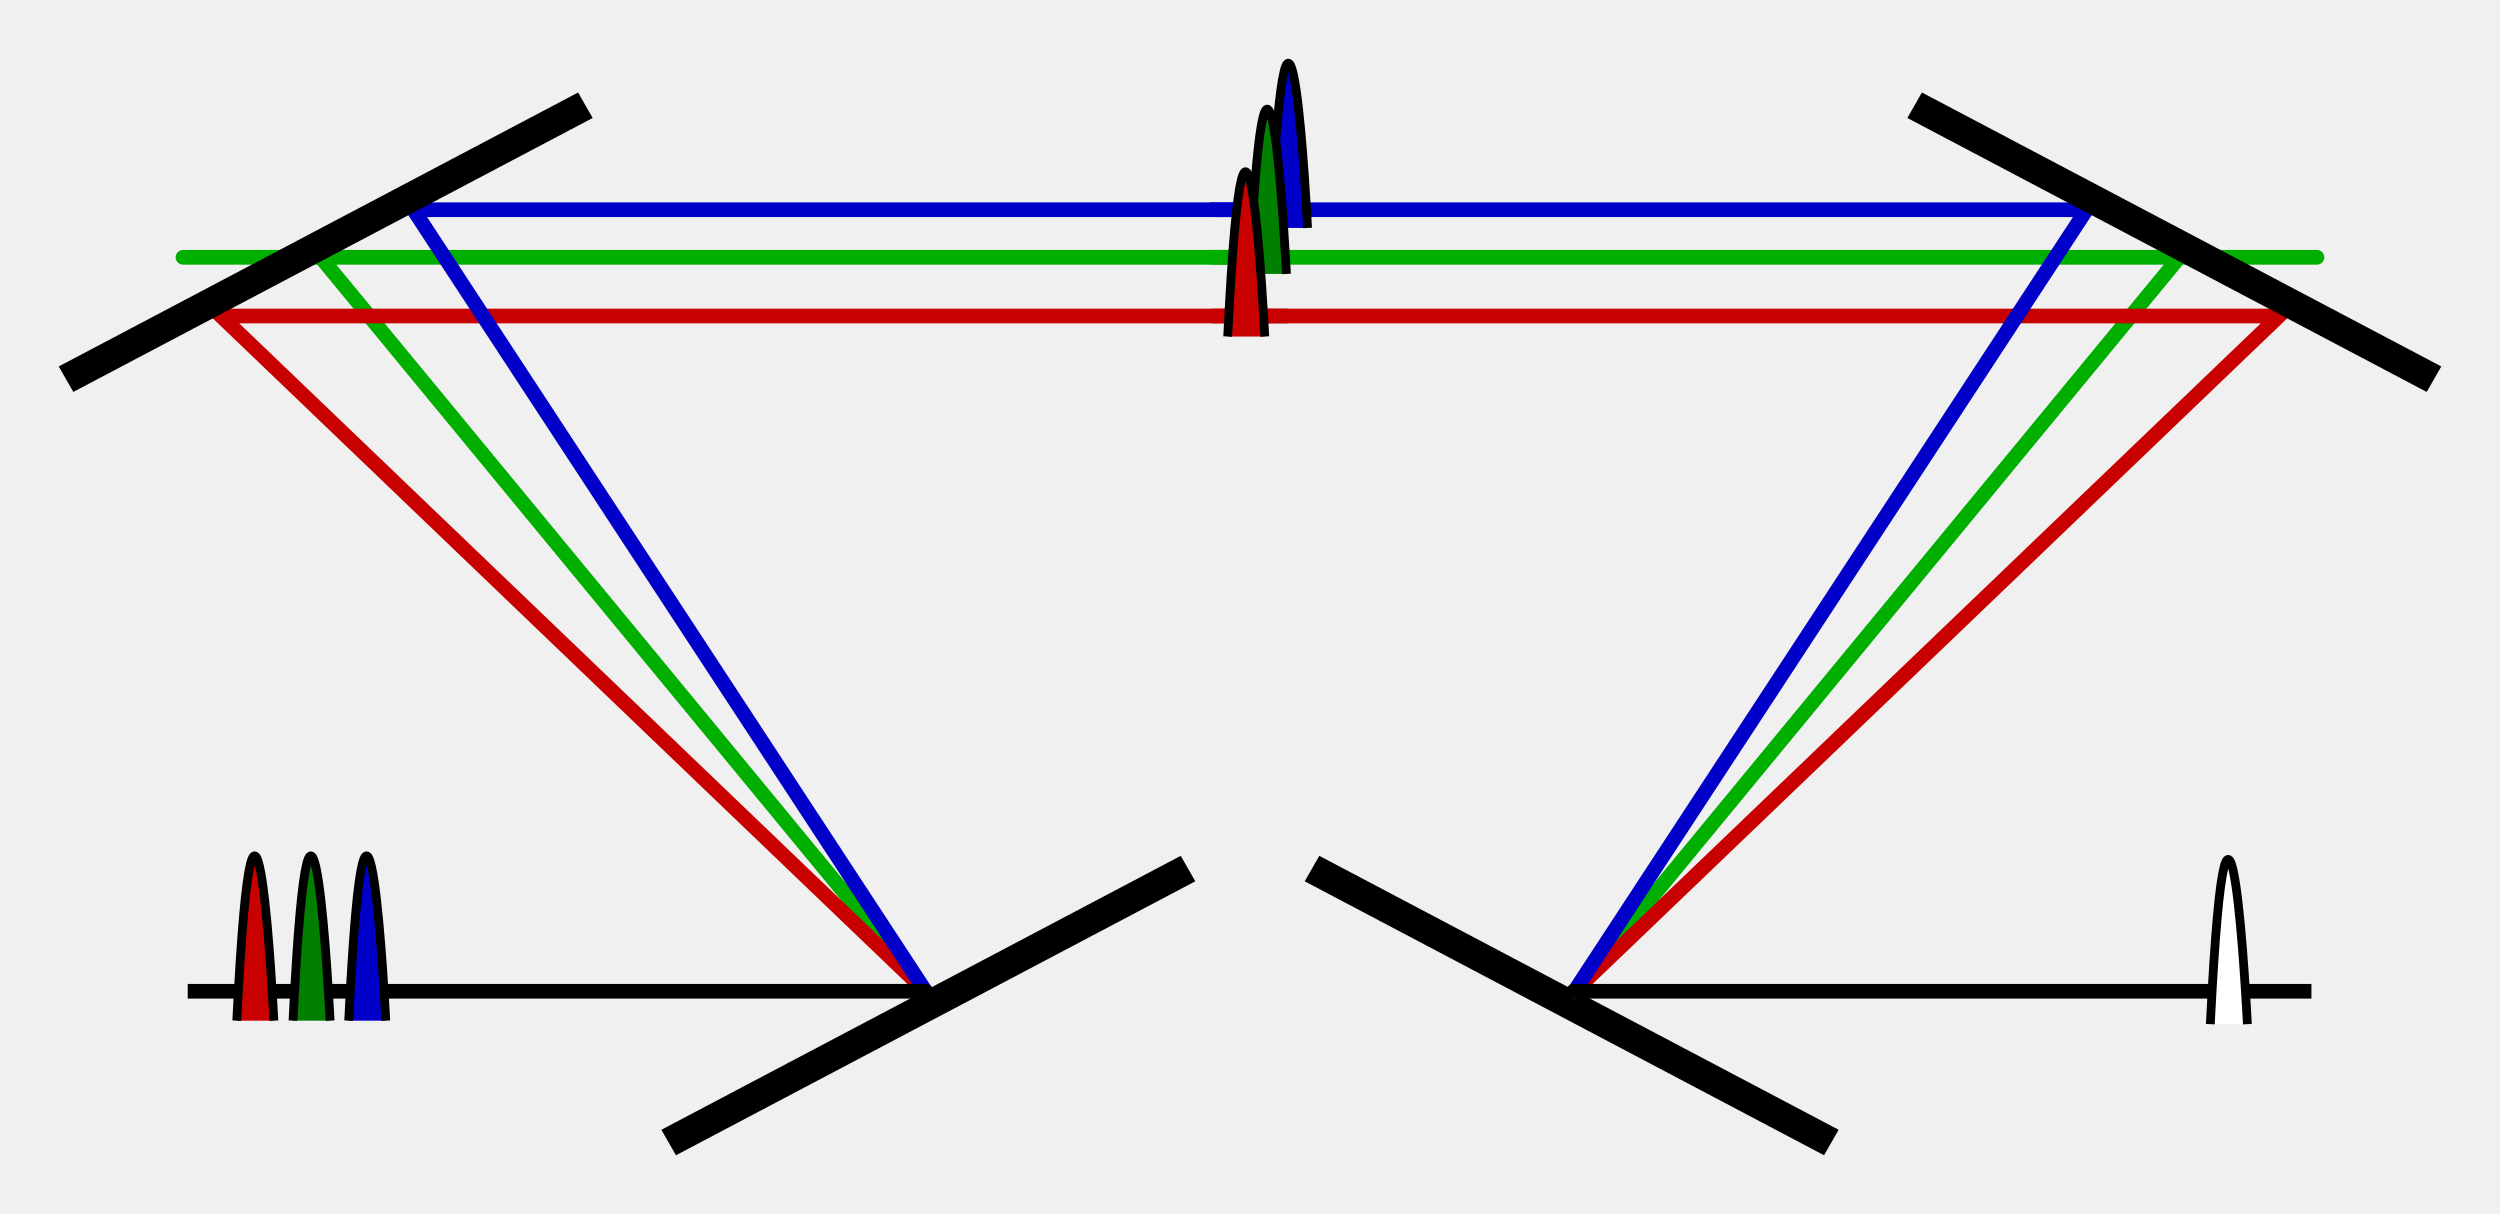
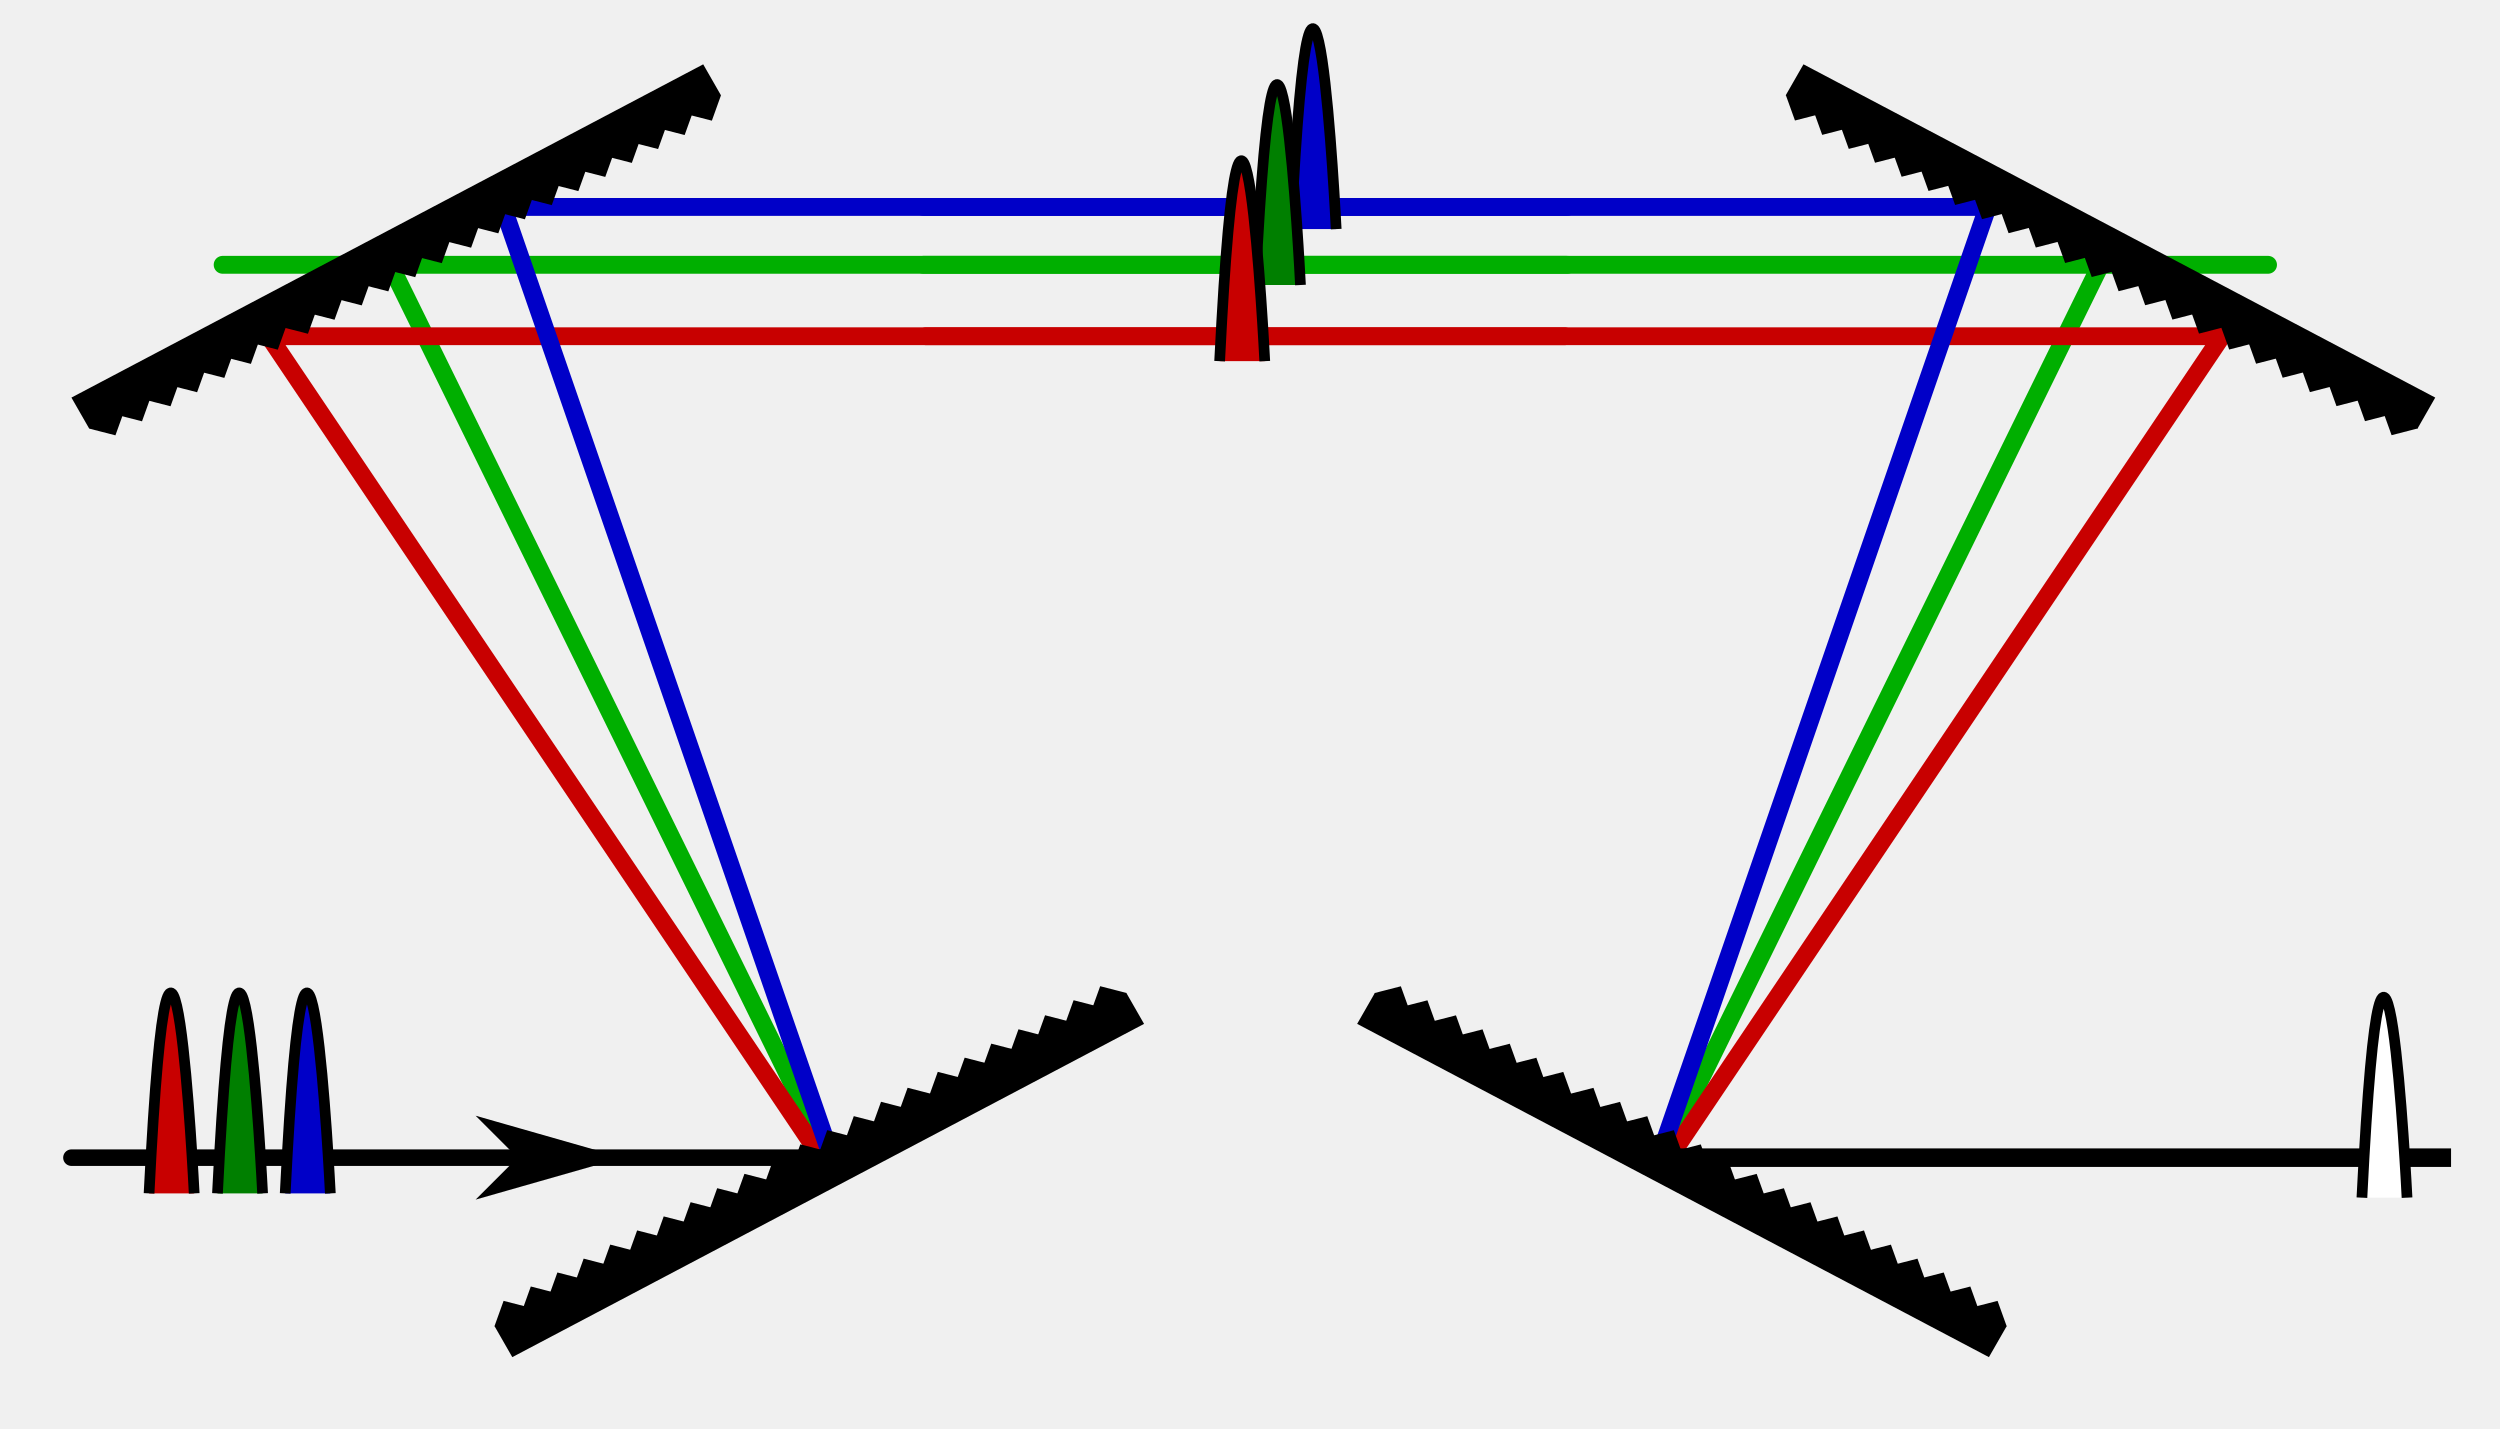
- <svg xmlns="http://www.w3.org/2000/svg" xmlns:xlink="http://www.w3.org/1999/xlink" width="425.765" height="206.747" id="svg2" version="1.1">
+ <svg xmlns="http://www.w3.org/2000/svg" xmlns:xlink="http://www.w3.org/1999/xlink" width="350" height="200" id="svg2" version="1.1">
  <defs id="defs4">
+     <marker orient="auto" refY="0.0" refX="0.0" id="Arrow1Mstart" style="overflow:visible">
+       <path id="path4095" d="M 0.0,0.0 L 5.0,-5.0 L -12.5,0.0 L 5.0,5.0 L 0.0,0.0 z " style="fill-rule:evenodd;stroke:#000000;stroke-width:1.0pt;marker-start:none" transform="scale(0.4) translate(10,0)" />
+     </marker>
+     <marker orient="auto" refY="0.0" refX="0.0" id="Arrow1Mend" style="overflow:visible;">
+       <path id="path4098" d="M 0.0,0.0 L 5.0,-5.0 L -12.5,0.0 L 5.0,5.0 L 0.0,0.0 z " style="fill-rule:evenodd;stroke:#000000;stroke-width:1.0pt;marker-start:none;" transform="scale(0.4) rotate(180) translate(10,0)" />
+     </marker>
+     <marker orient="auto" refY="0.0" refX="0.0" id="Arrow2Lend" style="overflow:visible;">
+       <path id="path4110" style="font-size:12.0;fill-rule:evenodd;stroke-width:0.625;stroke-linejoin:round;" d="M 8.719,4.034 L -2.207,0.016 L 8.719,-4.002 C 6.973,-1.63 6.983,1.616 8.719,4.034 z " transform="scale(1.1) rotate(180) translate(1,0)" />
+     </marker>
    <marker orient="auto" refY="0" refX="0" id="Arrow1Lend" style="overflow:visible">
      <path id="path3821" d="M 0,0 5,-5 -12.5,0 5,5 0,0 z" style="fill-rule:evenodd;stroke:#000000;stroke-width:1pt;marker-start:none" transform="matrix(-0.8,0,0,-0.8,-10,0)" />
    </marker>
    <marker orient="auto" refY="0" refX="0" id="Arrow1Lstart" style="overflow:visible">
      <path id="path3818" d="M 0,0 5,-5 -12.5,0 5,5 0,0 z" style="fill-rule:evenodd;stroke:#000000;stroke-width:1pt;marker-start:none" transform="matrix(0.8,0,0,0.8,10,0)" />
    </marker>
    <clipPath clipPathUnits="userSpaceOnUse" id="clipPath6363">
      <rect style="fill:none;stroke:#000000;stroke-width:1.5;stroke-linecap:butt;stroke-linejoin:miter;stroke-miterlimit:4;stroke-opacity:1;stroke-dasharray:none;stroke-dashoffset:0" id="rect6365" width="170" height="65" x="183.934" y="625.994" />
    </clipPath>
  </defs>
-   <g id="layer1" transform="translate(-11.30128,-587.1735)">
-     <path style="fill:none;stroke:#00af00;stroke-width:2.5;stroke-linecap:round;stroke-linejoin:miter;stroke-miterlimit:4;stroke-opacity:1;stroke-dasharray:none" d="M 170,190 66.987,65 c -102.671,0 164.805,0 164.805,0" id="path6374" transform="translate(-1.065988,565.9937)" />
-     <path style="fill:none;stroke:#c80000;stroke-width:2.5;stroke-linecap:round;stroke-linejoin:miter;stroke-miterlimit:4;stroke-opacity:1;stroke-dasharray:none" d="M 170,190 50,75 231.415,75" id="path6376" transform="translate(-1.065988,565.9937)" />
-     <path style="fill:none;stroke:#0000c8;stroke-width:2.5;stroke-linecap:round;stroke-linejoin:miter;stroke-miterlimit:4;stroke-opacity:1;stroke-dasharray:none" d="M 170,190 82.783,56.895 l 149.009,0" id="path6378" transform="translate(-1.065988,565.9937)" />
-     <use x="0" y="0" xlink:href="#rect6370" id="use6413" transform="matrix(-1,0,0,1,448.368,0)" width="500" height="300" />
-     <use x="0" y="0" xlink:href="#path6374" id="use6417" transform="matrix(-1,0,0,1,448.368,0)" width="500" height="300" />
-     <use x="0" y="0" xlink:href="#path6376" id="use6419" transform="matrix(-1,0,0,1,448.368,0)" width="500" height="300" />
-     <use x="0" y="0" xlink:href="#path6378" id="use6421" transform="matrix(-1,0,0,1,448.368,0)" width="500" height="300" />
-     <path style="fill:none;stroke:#000000;stroke-width:2.5;stroke-linecap:round;stroke-linejoin:miter;stroke-miterlimit:4;stroke-opacity:1;stroke-dasharray:none" d="M 170,190 44.336,190 45,190" id="path6423" transform="translate(-1.065988,565.9937)" />
+   <g id="layer1" transform="translate(-11.30128,-593.9208)">
+     <path style="fill:none;stroke:#00af00;stroke-width:2.5;stroke-linecap:round;stroke-linejoin:miter;stroke-miterlimit:4;stroke-opacity:1;stroke-dasharray:none" d="M 128.38,190 66.987,65 c -102.671,0 164.805,0 164.805,0" id="path6374" transform="translate(-1.065988,565.9937)" />
+     <path style="fill:none;stroke:#c80000;stroke-width:2.5;stroke-linecap:round;stroke-linejoin:miter;stroke-miterlimit:4;stroke-opacity:1;stroke-dasharray:none" d="M 127.367,190 50,75 231.415,75" id="path6376" transform="translate(-1.065988,565.9937)" />
+     <path style="fill:none;stroke:#0000c8;stroke-width:2.5;stroke-linecap:round;stroke-linejoin:miter;stroke-miterlimit:4;stroke-opacity:1;stroke-dasharray:none" d="M 128.804,190 82.783,56.895 l 149.009,0" id="path6378" transform="translate(-1.065988,565.9937)" />
+     <use x="0" y="0" xlink:href="#path6374" id="use6417" transform="matrix(-1,0,0,1,371.2994,0)" width="500" height="300" />
+     <use x="0" y="0" xlink:href="#path6376" id="use6419" transform="matrix(-1,0,0,1,371.2994,0)" width="500" height="300" />
+     <use x="0" y="0" xlink:href="#path6378" id="use6421" transform="matrix(-1,0,0,1,371.2994,0)" width="500" height="300" />
+     <use x="0" y="0" xlink:href="#rect6370" id="use6413" transform="matrix(-1,0,0,1,372.7714,5.1732741e-8)" width="500" height="300" />
+     <path style="fill:none;stroke:#000000;stroke-width:2.313;stroke-linecap:round;stroke-linejoin:miter;stroke-miterlimit:4;stroke-opacity:1;stroke-dasharray:none;marker-mid:url(#Arrow1Mstart)" d="m 126.301,755.994 -32.416,0 -72.584,0" id="path6423" />
    <rect transform="matrix(0.8844873,-0.4665643,0.497059,0.8677168,0,0)" y="584.84" x="-304.582" height="5" width="100" id="rect6372" style="fill:#000000;stroke:none" />
-     <rect style="fill:#000000;stroke:none" id="rect6370" width="100" height="5" x="-280.128" y="747.807" transform="matrix(0.8844873,-0.4665643,0.497059,0.8677168,0,0)" />
-     <use x="0" y="0" xlink:href="#rect6372" id="use6415" transform="matrix(-1,0,0,1,448.368,0)" width="500" height="300" />
-     <path id="use6433" d="m 227.672,625.994 c 3.158,-63.158 6.316,0 6.316,0" style="fill:#0000c8;fill-opacity:1;stroke:#000000;stroke-width:1.5;stroke-linecap:butt;stroke-linejoin:miter;stroke-miterlimit:4;stroke-opacity:1;stroke-dasharray:none" />
-     <path style="fill:#007f00;fill-opacity:1;stroke:#000000;stroke-width:1.5;stroke-linecap:butt;stroke-linejoin:miter;stroke-miterlimit:4;stroke-opacity:1;stroke-dasharray:none" d="m 224.076,633.823 c 3.158,-63.158 6.316,0 6.316,0" id="use6435" />
-     <path style="fill:#c80000;fill-opacity:1;stroke:#000000;stroke-width:1.5;stroke-linecap:butt;stroke-linejoin:miter;stroke-miterlimit:4;stroke-opacity:1;stroke-dasharray:none" d="m 220.386,644.483 c 3.158,-63.158 6.316,0 6.316,0" id="use6431" />
-     <use x="0" y="0" xlink:href="#path6423" id="use6437" transform="matrix(-1,0,0,1,448.2194,0)" width="500" height="300" />
-     <path style="fill:#ffffff;fill-opacity:1;stroke:#000000;stroke-width:1.5;stroke-linecap:butt;stroke-linejoin:miter;stroke-miterlimit:4;stroke-opacity:1;stroke-dasharray:none" d="m 387.731,761.595 c 3.158,-63.158 6.316,0 6.316,0" id="use6445" />
-     <path id="path3790" d="m 51.626,760.994 c 3.158,-63.158 6.316,0 6.316,0" style="fill:#c80000;fill-opacity:1;stroke:#000000;stroke-width:1.5;stroke-linecap:butt;stroke-linejoin:miter;stroke-miterlimit:4;stroke-opacity:1;stroke-dasharray:none" />
-     <path style="fill:#0000c8;fill-opacity:1;stroke:#000000;stroke-width:1.5;stroke-linecap:butt;stroke-linejoin:miter;stroke-miterlimit:4;stroke-opacity:1;stroke-dasharray:none" d="m 70.685,760.994 c 3.158,-63.158 6.316,0 6.316,0" id="path3796" />
-     <path id="path3798" d="m 61.202,760.994 c 3.158,-63.158 6.316,0 6.316,0" style="fill:#007f00;fill-opacity:1;stroke:#000000;stroke-width:1.5;stroke-linecap:butt;stroke-linejoin:miter;stroke-miterlimit:4;stroke-opacity:1;stroke-dasharray:none" />
+     <rect style="fill:#000000;stroke:none" id="rect6370" width="100" height="5" x="-641.464" y="553.519" transform="matrix(-0.8844873,-0.4665643,-0.497059,0.8677168,0,0)" />
+     <path id="use6433" d="m 192.051,625.994 c 3.158,-63.158 6.316,0 6.316,0" style="fill:#0000c8;fill-opacity:1;stroke:#000000;stroke-width:1.5;stroke-linecap:butt;stroke-linejoin:miter;stroke-miterlimit:4;stroke-opacity:1;stroke-dasharray:none" />
+     <path style="fill:#007f00;fill-opacity:1;stroke:#000000;stroke-width:1.5;stroke-linecap:butt;stroke-linejoin:miter;stroke-miterlimit:4;stroke-opacity:1;stroke-dasharray:none" d="m 187.051,633.823 c 3.158,-63.158 6.316,0 6.316,0" id="use6435" />
+     <path style="fill:#c80000;fill-opacity:1;stroke:#000000;stroke-width:1.5;stroke-linecap:butt;stroke-linejoin:miter;stroke-miterlimit:4;stroke-opacity:1;stroke-dasharray:none" d="m 182.051,644.483 c 3.158,-63.158 6.316,0 6.316,0" id="use6431" />
+     <path id="use6437" d="m 246.301,755.994 108.148,0 -0.572,0" style="fill:none;stroke:#000000;stroke-width:2.59;stroke-linecap:round;stroke-linejoin:miter;stroke-miterlimit:4;stroke-opacity:1;stroke-dasharray:none" />
+     <path style="fill:#ffffff;fill-opacity:1;stroke:#000000;stroke-width:1.5;stroke-linecap:butt;stroke-linejoin:miter;stroke-miterlimit:4;stroke-opacity:1;stroke-dasharray:none" d="m 341.97,761.595 c 3.158,-63.158 6.316,0 6.316,0" id="use6445" />
+     <path id="path3790" d="m 32.171,760.994 c 3.158,-63.158 6.316,0 6.316,0" style="fill:#c80000;fill-opacity:1;stroke:#000000;stroke-width:1.5;stroke-linecap:butt;stroke-linejoin:miter;stroke-miterlimit:4;stroke-opacity:1;stroke-dasharray:none" />
+     <path style="fill:#0000c8;fill-opacity:1;stroke:#000000;stroke-width:1.5;stroke-linecap:butt;stroke-linejoin:miter;stroke-miterlimit:4;stroke-opacity:1;stroke-dasharray:none" d="m 51.231,760.994 c 3.158,-63.158 6.316,0 6.316,0" id="path3796" />
+     <path id="path3798" d="m 41.748,760.994 c 3.158,-63.158 6.316,0 6.316,0" style="fill:#007f00;fill-opacity:1;stroke:#000000;stroke-width:1.5;stroke-linecap:butt;stroke-linejoin:miter;stroke-miterlimit:4;stroke-opacity:1;stroke-dasharray:none" />
+     <rect style="fill:#000000;stroke:none" id="rect4082" width="100" height="5" x="-628.902" y="410.455" transform="matrix(-0.8844873,-0.4665643,-0.497059,0.8677168,0,0)" />
+     <g id="g8228" transform="matrix(0.868372,-0.4579954,0.4600255,0.8645398,-362.847,148.9124)">
+       <path style="stroke:#000000;stroke-width:1px;stroke-linecap:butt;stroke-linejoin:miter;stroke-opacity:1" d="m 118.801,781.203 2.5,-2.283 2.5,2.283" id="use7980" />
+       <use height="200" width="350" transform="translate(-4.3373,0)" id="use7982" xlink:href="#use7980" y="0" x="0" />
+       <use height="200" width="350" transform="translate(-4.285043,0)" id="use7984" xlink:href="#use7982" y="0" x="0" />
+       <use height="200" width="350" transform="translate(-4.232787,0)" id="use7986" xlink:href="#use7984" y="0" x="0" />
+       <use height="200" width="350" transform="translate(-4.285043,0)" id="use7988" xlink:href="#use7986" y="0" x="0" />
+       <path style="fill:#000000;fill-opacity:1;stroke:#000000;stroke-width:1;stroke-linecap:butt;stroke-linejoin:miter;stroke-miterlimit:3.8;stroke-opacity:1;stroke-dasharray:none" d="m 97.272,781.203 2.5,-2.283 2.5,2.283" id="use7990" />
+       <use height="200" width="350" transform="translate(38.82667,0)" id="use7992" xlink:href="#use7990" y="0" x="0" />
+       <use height="200" width="350" transform="translate(-4.389556,0)" id="use7994" xlink:href="#use7992" y="0" x="0" />
+       <use height="200" width="350" transform="translate(-4.285044,0)" id="use7996" xlink:href="#use7994" y="0" x="0" />
+       <use height="200" width="350" transform="translate(-4.337299,0)" id="use7998" xlink:href="#use7996" y="0" x="0" />
+       <use height="200" width="350" transform="translate(22.0228,0)" id="use8202" xlink:href="#use7980" y="0" x="0" />
+       <use height="200" width="350" transform="translate(22.0228,0)" id="use8204" xlink:href="#use7992" y="0" x="0" />
+       <use height="200" width="350" transform="translate(22.0228,0)" id="use8206" xlink:href="#use7994" y="0" x="0" />
+       <use height="200" width="350" transform="translate(22.0228,0)" id="use8208" xlink:href="#use7996" y="0" x="0" />
+       <use height="200" width="350" transform="translate(22.0228,0)" id="use8210" xlink:href="#use7998" y="0" x="0" />
+       <use height="200" width="350" transform="translate(4.286318,0)" id="use8212" xlink:href="#use8204" y="0" x="0" />
+       <use height="200" width="350" transform="translate(22.16243,0)" id="use8214" xlink:href="#use8204" y="0" x="0" />
+       <use height="200" width="350" transform="translate(22.16243,0)" id="use8216" xlink:href="#use8206" y="0" x="0" />
+       <use height="200" width="350" transform="translate(22.16243,0)" id="use8218" xlink:href="#use8208" y="0" x="0" />
+       <use height="200" width="350" transform="translate(22.16243,0)" id="use8220" xlink:href="#use8210" y="0" x="0" />
+       <use height="200" width="350" transform="translate(22.16243,0)" id="use8222" xlink:href="#use8212" y="0" x="0" />
+       <use height="200" width="350" transform="translate(8.883626,0)" id="use8224" xlink:href="#use8214" y="0" x="0" />
+       <use height="200" width="350" transform="translate(8.883626,0)" id="use8226" xlink:href="#use8222" y="0" x="0" />
+     </g>
+     <use x="0" y="0" xlink:href="#g8228" id="use8253" transform="matrix(-0.9997514,0,0,-1.000062,192.7457,1386.902)" width="350" height="200" />
+     <use x="0" y="0" xlink:href="#use8253" id="use8255" transform="matrix(-1.000315,0,0,0.9999999,373.5935,-0.02196303)" width="350" height="200" />
+     <use x="0" y="0" xlink:href="#use8255" id="use8257" transform="matrix(-1.000158,0,0,-0.9997085,553.5969,1386.656)" width="350" height="200" />
  </g>
</svg>
